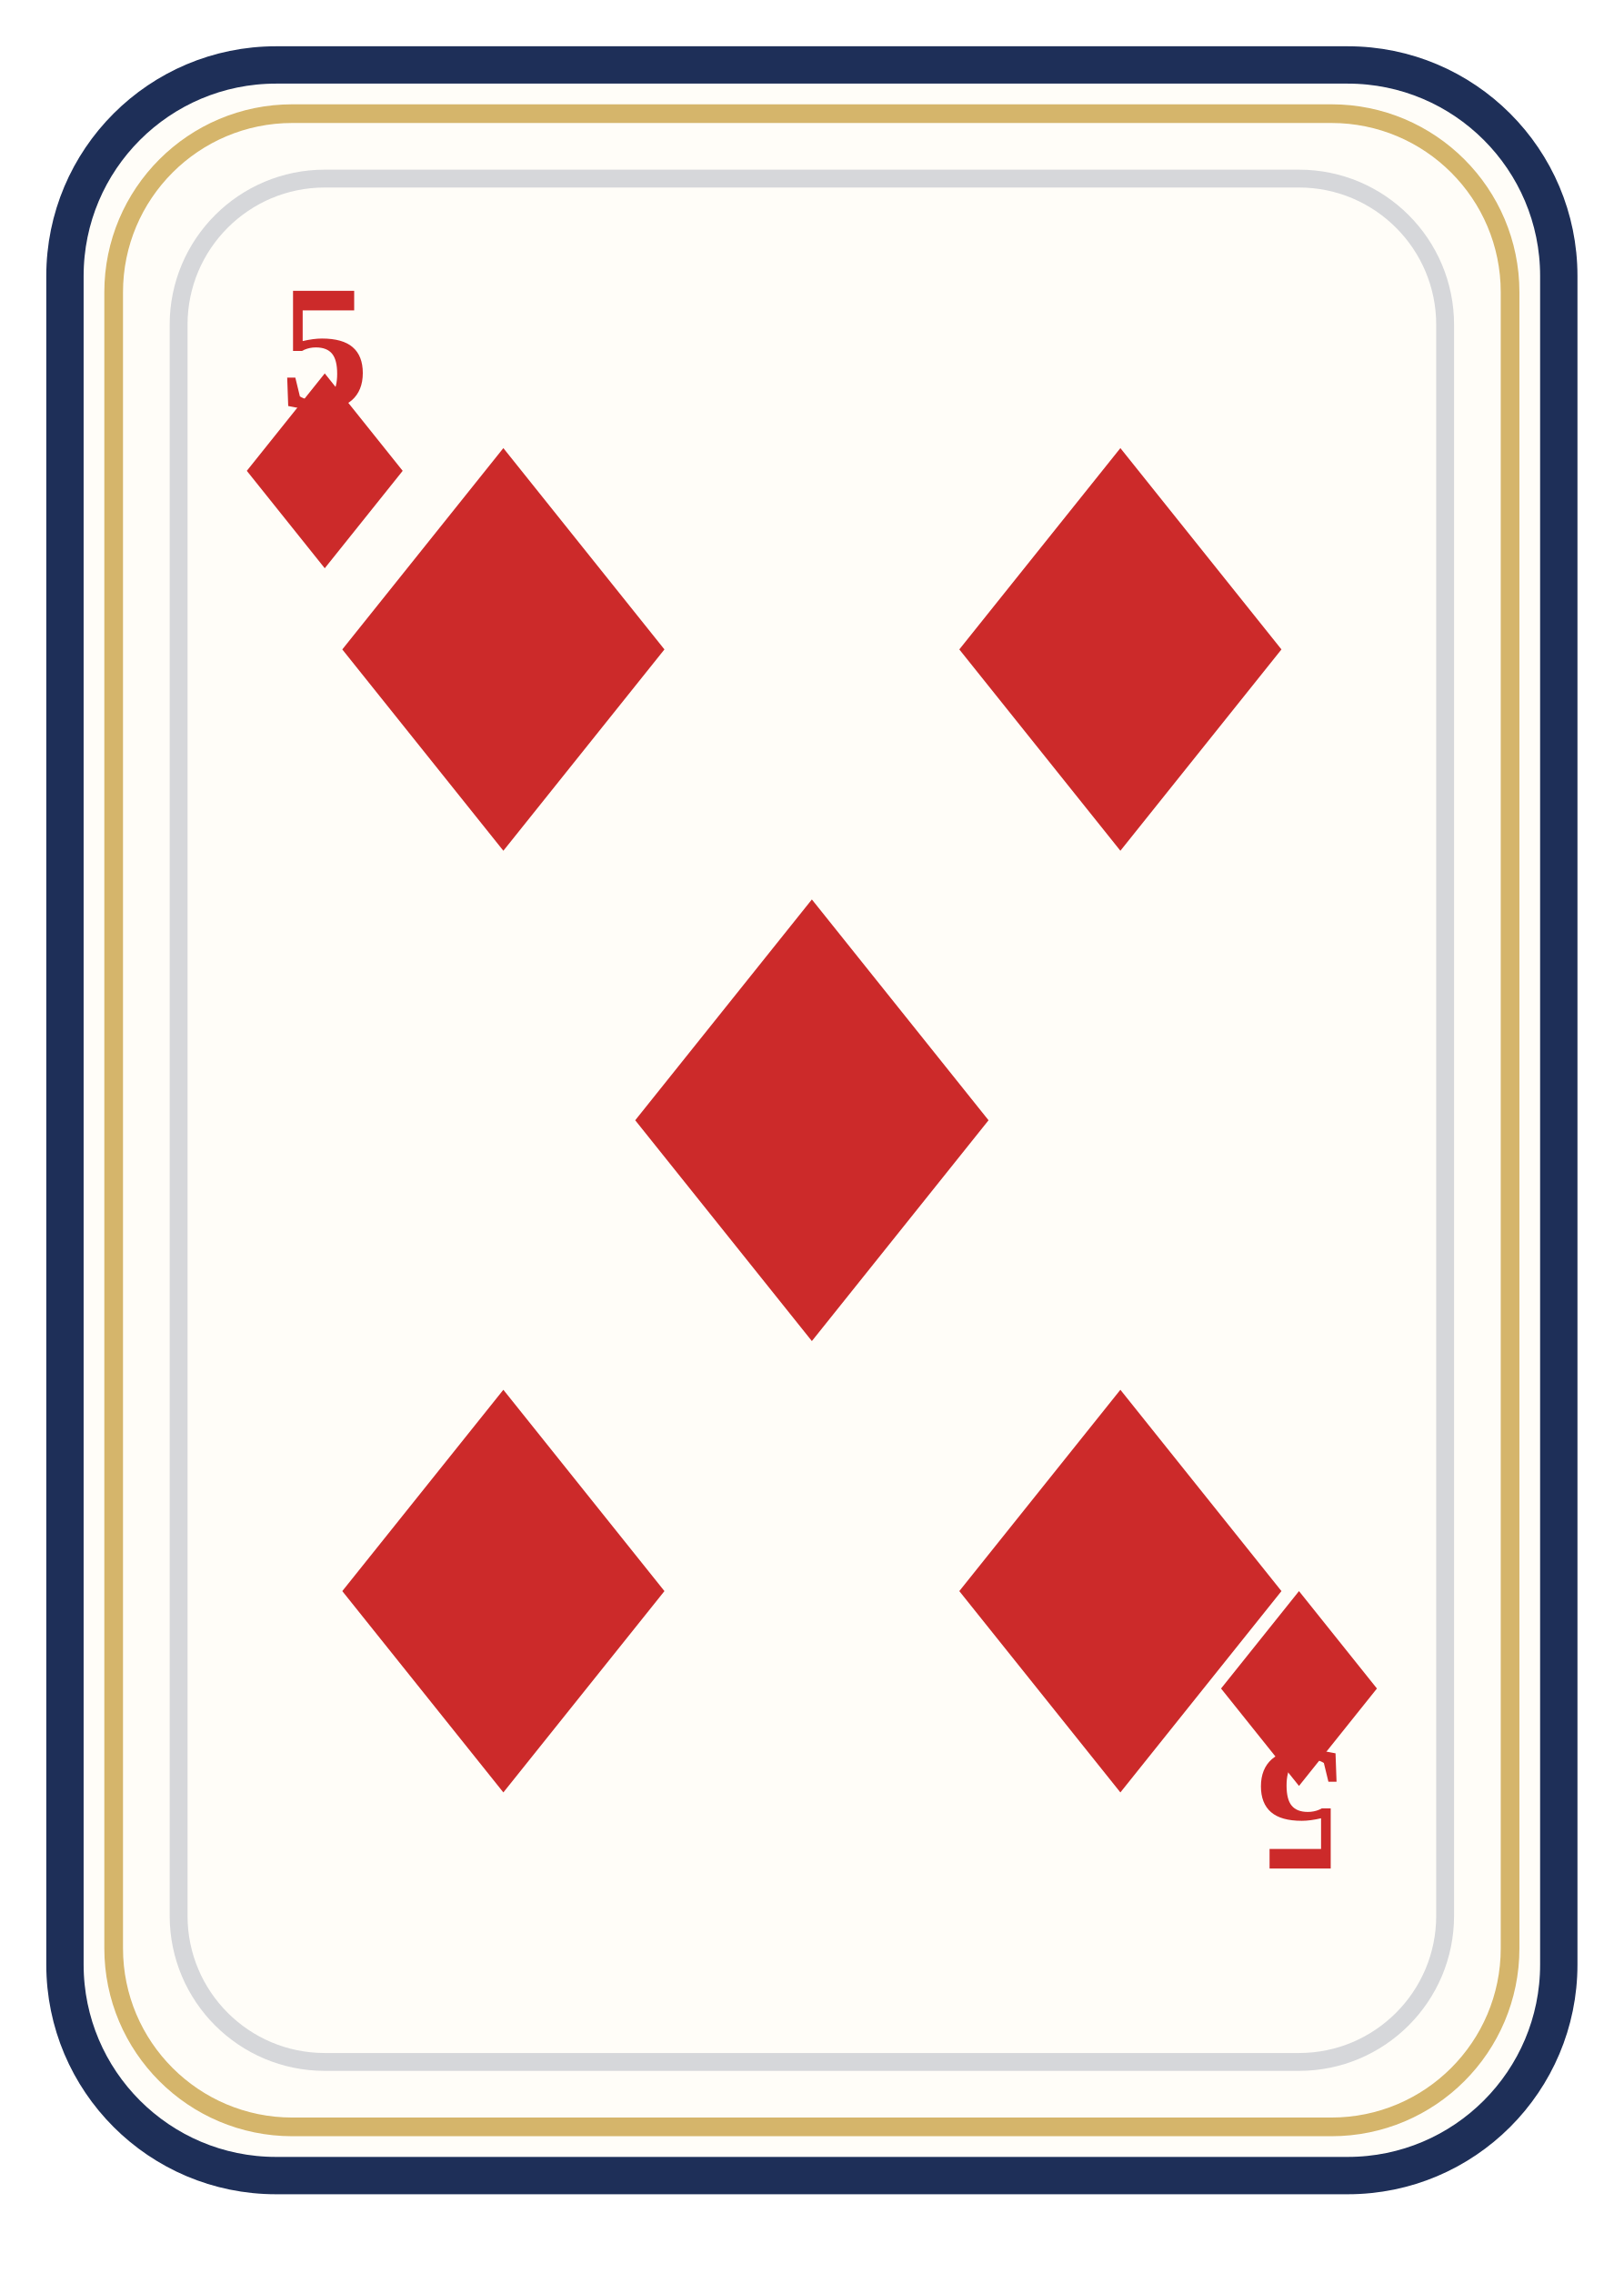
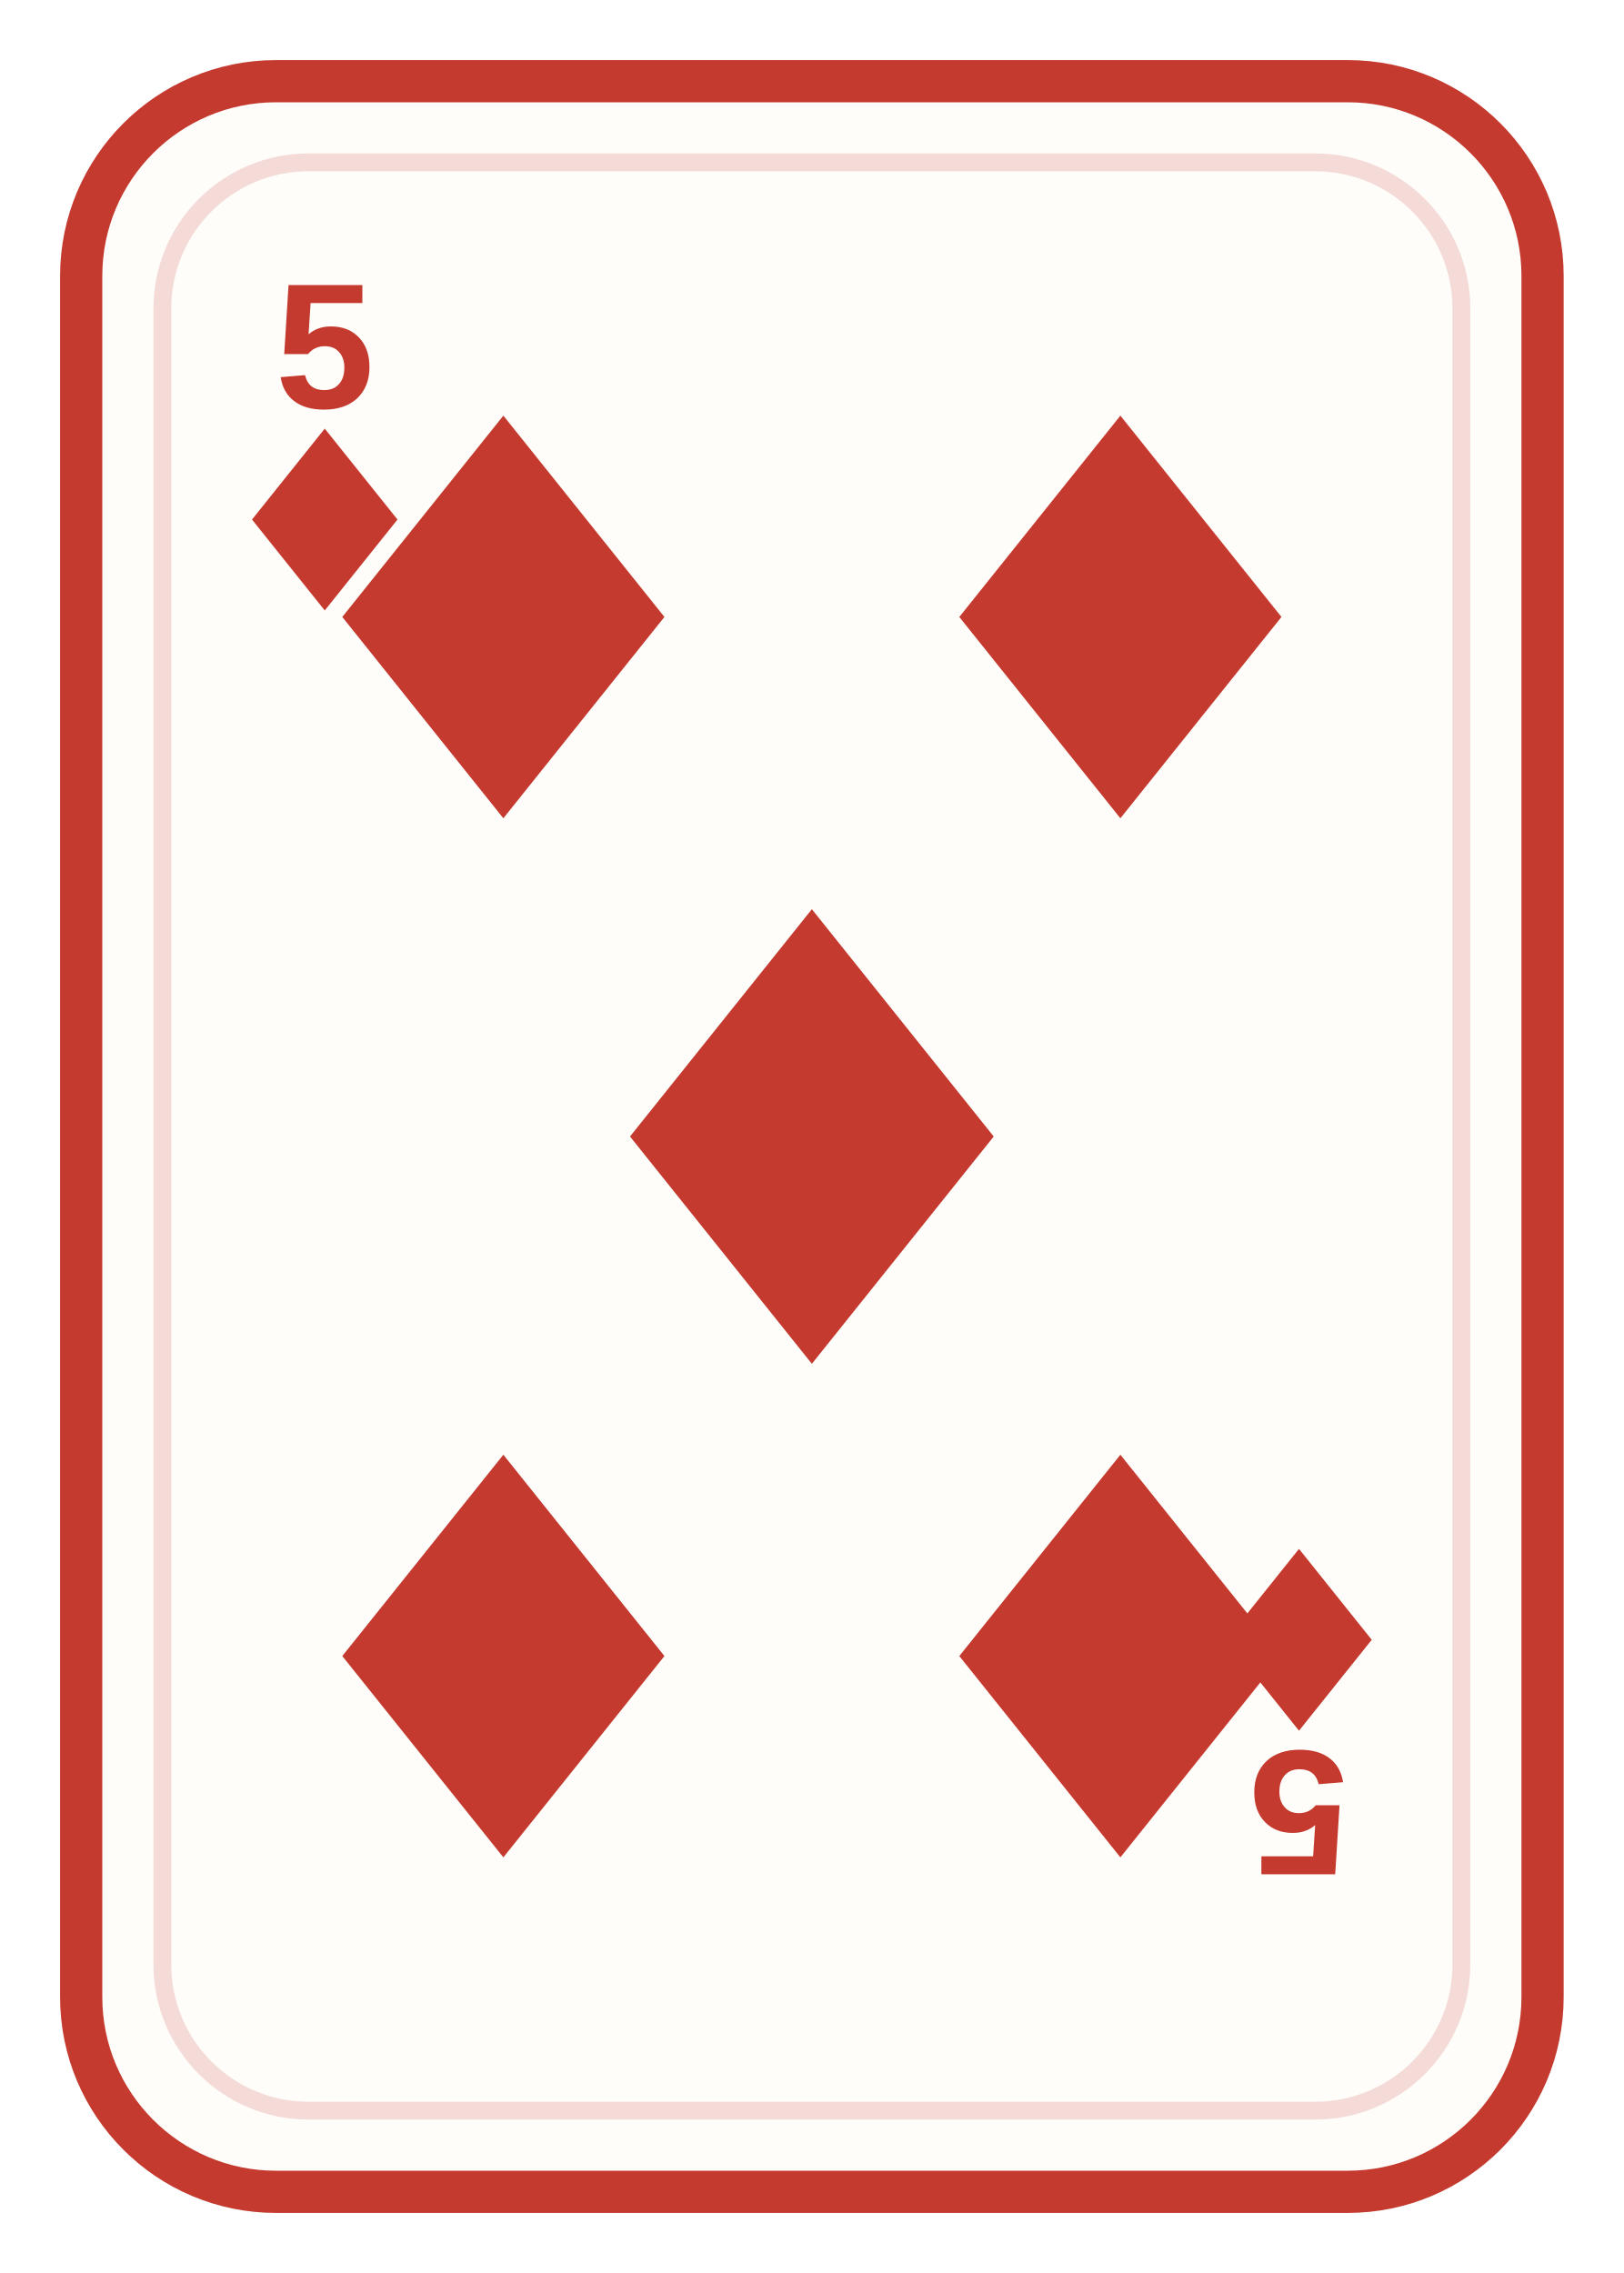
- <svg xmlns="http://www.w3.org/2000/svg" viewBox="0 0 100 140" role="img">
-   <rect x="5" y="6" width="90" height="128" rx="13" fill="rgba(17,17,17,.12)" />
-   <rect x="4" y="4" width="92" height="130" rx="13" fill="#fffdf8" stroke="#1e2f58" stroke-width="2.3" />
-   <rect x="7" y="7" width="86" height="124" rx="11" fill="none" stroke="#d5b56b" stroke-width="1.15" />
-   <rect x="11" y="11" width="78" height="116" rx="9" fill="none" stroke="rgba(30,47,88,.18)" stroke-width="1.1" />
+ <svg xmlns="http://www.w3.org/2000/svg" viewBox="0 0 100 140" role="img" aria-hidden="true">
+   <rect x="5" y="5" width="90" height="130" rx="12" fill="#fffdfa" stroke="#c53a2f" stroke-width="2.6" />
+   <rect x="10" y="10" width="80" height="120" rx="9" fill="none" stroke="#c53a2f" stroke-opacity="0.17" stroke-width="1.1" />
  <g>
-     <text x="20" y="22" text-anchor="middle" dominant-baseline="middle" font-size="11" font-weight="900" fill="#cc2a2a">5</text>
-     <g fill="#cc2a2a">
-       <g transform="translate(20 29) scale(0.15) translate(-50 -50)">
-         <path d="M50 10 L82 50 L50 90 L18 50 Z" />
-       </g>
+     <text x="20" y="22" text-anchor="middle" dominant-baseline="middle" font-size="11" font-weight="800" fill="#c53a2f" font-family="Arial, Helvetica, sans-serif">5</text>
+     <g transform="translate(20 32) scale(0.14) translate(-50 -50)" fill="#c53a2f">
+       <path d="M50 10 L82 50 L50 90 L18 50 Z" />
    </g>
  </g>
  <g transform="rotate(180 80 111)">
-     <text x="80" y="111" text-anchor="middle" dominant-baseline="middle" font-size="11" font-weight="900" fill="#cc2a2a">5</text>
-     <g fill="#cc2a2a">
-       <g transform="translate(80 118) scale(0.15) translate(-50 -50)">
-         <path d="M50 10 L82 50 L50 90 L18 50 Z" />
-       </g>
-     </g>
-   </g>
-   <g fill="#cc2a2a">
-     <g transform="translate(31 40) scale(0.31) translate(-50 -50)">
+     <text x="80" y="111" text-anchor="middle" dominant-baseline="middle" font-size="11" font-weight="800" fill="#c53a2f" font-family="Arial, Helvetica, sans-serif">5</text>
+     <g transform="translate(80 121) scale(0.14) translate(-50 -50)" fill="#c53a2f">
      <path d="M50 10 L82 50 L50 90 L18 50 Z" />
    </g>
  </g>
-   <g fill="#cc2a2a">
-     <g transform="translate(69 40) scale(0.31) translate(-50 -50)">
-       <path d="M50 10 L82 50 L50 90 L18 50 Z" />
-     </g>
+   <g transform="translate(31 38) scale(0.31) translate(-50 -50)" fill="#c53a2f">
+     <path d="M50 10 L82 50 L50 90 L18 50 Z" />
  </g>
-   <g fill="#cc2a2a">
-     <g transform="translate(50 69) scale(0.34) translate(-50 -50)">
-       <path d="M50 10 L82 50 L50 90 L18 50 Z" />
-     </g>
+   <g transform="translate(69 38) scale(0.31) translate(-50 -50)" fill="#c53a2f">
+     <path d="M50 10 L82 50 L50 90 L18 50 Z" />
  </g>
-   <g fill="#cc2a2a">
-     <g transform="translate(31 98) scale(0.31) translate(-50 -50)">
-       <path d="M50 10 L82 50 L50 90 L18 50 Z" />
-     </g>
+   <g transform="translate(50 70) scale(0.35) translate(-50 -50)" fill="#c53a2f">
+     <path d="M50 10 L82 50 L50 90 L18 50 Z" />
  </g>
-   <g fill="#cc2a2a">
-     <g transform="translate(69 98) scale(0.31) translate(-50 -50)">
-       <path d="M50 10 L82 50 L50 90 L18 50 Z" />
-     </g>
+   <g transform="translate(31 102) scale(0.31) translate(-50 -50)" fill="#c53a2f">
+     <path d="M50 10 L82 50 L50 90 L18 50 Z" />
+   </g>
+   <g transform="translate(69 102) scale(0.31) translate(-50 -50)" fill="#c53a2f">
+     <path d="M50 10 L82 50 L50 90 L18 50 Z" />
  </g>
</svg>
